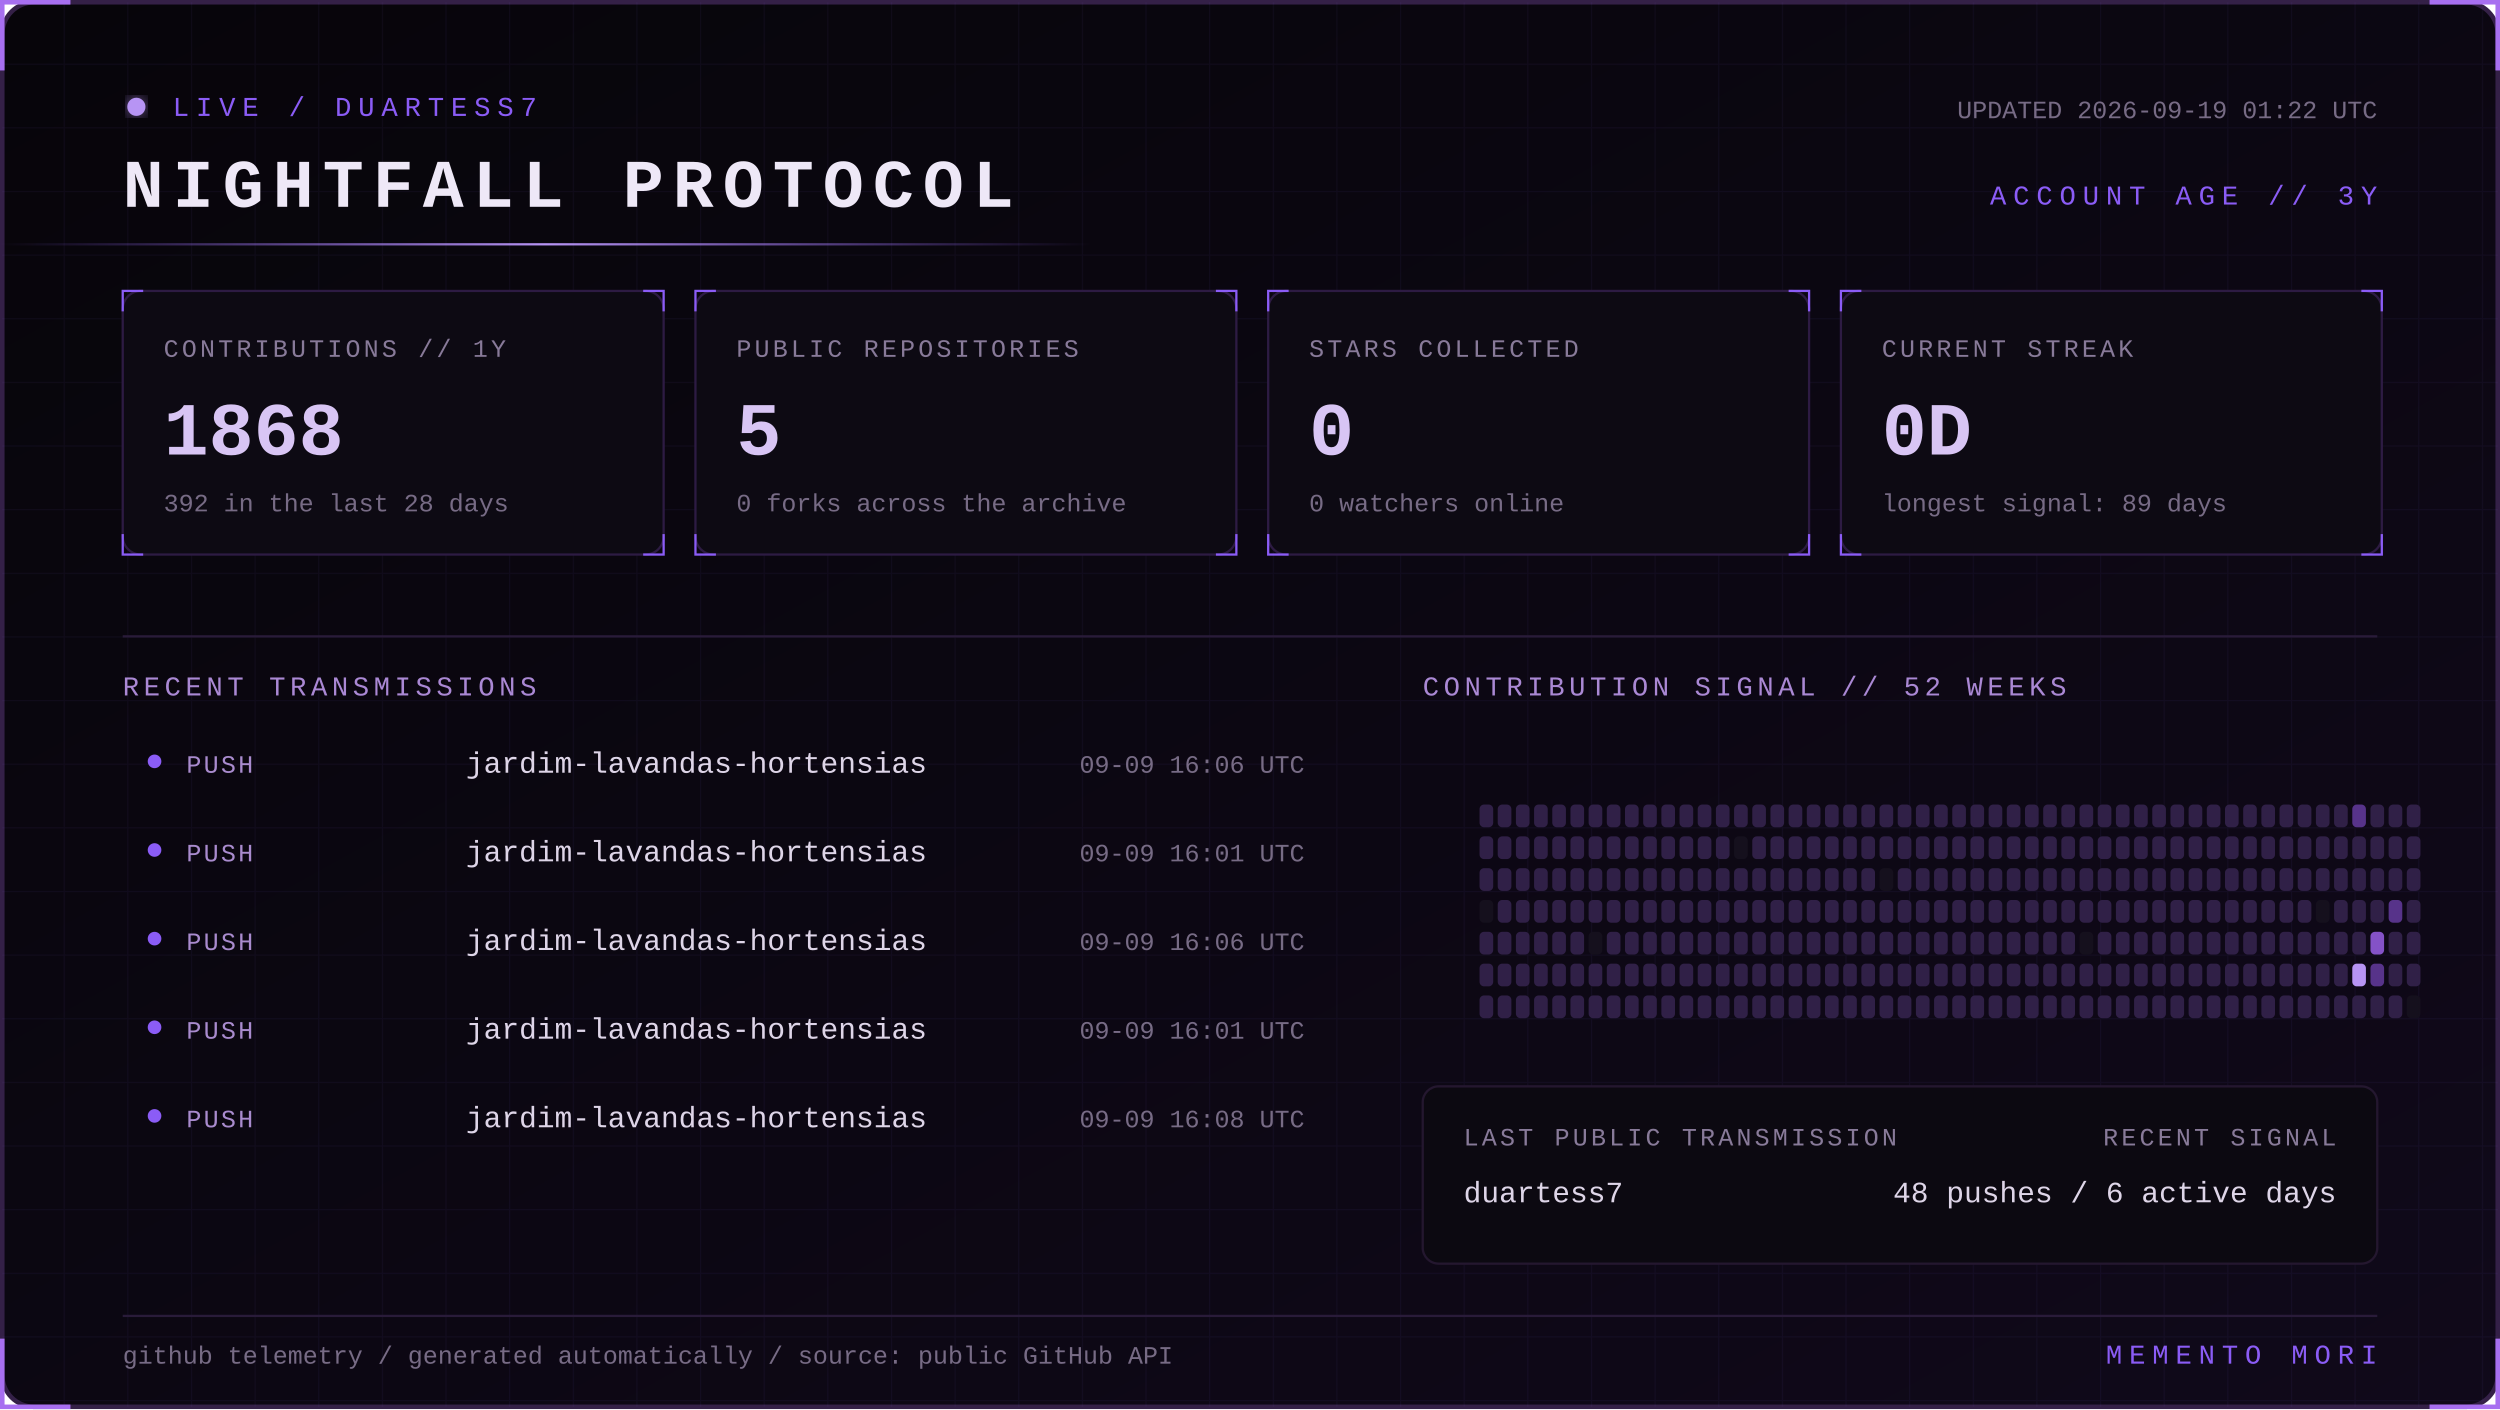
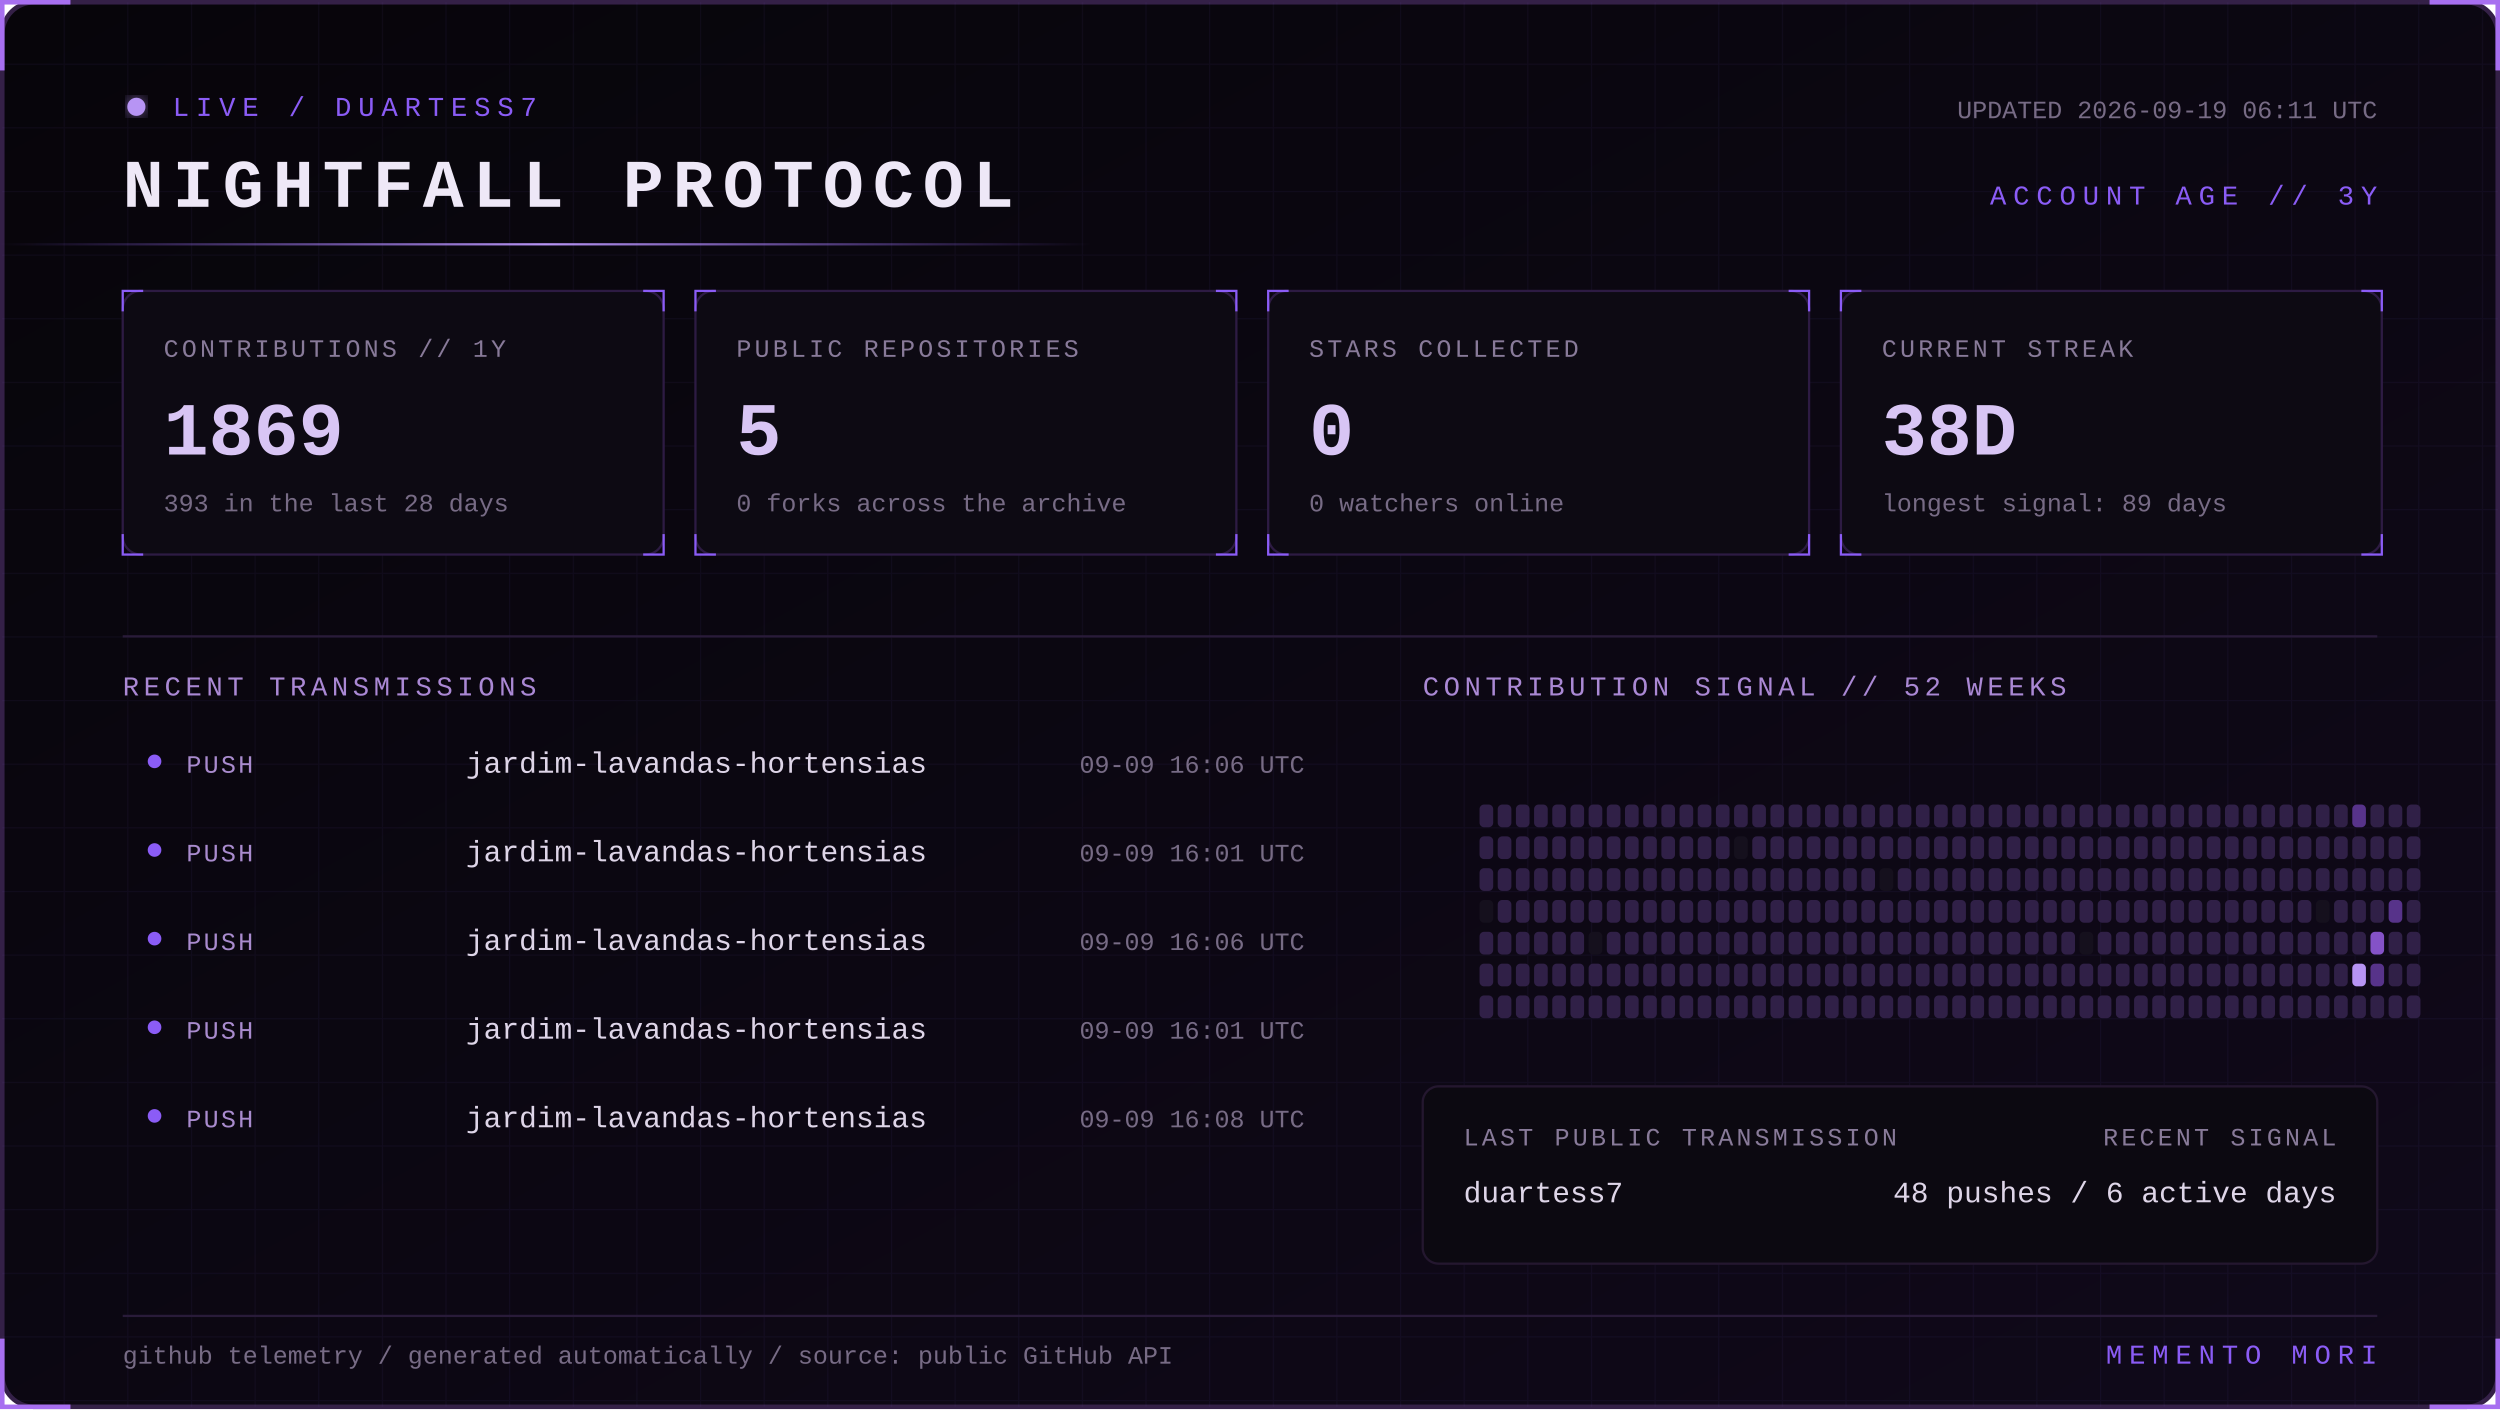
<svg xmlns="http://www.w3.org/2000/svg" width="1100" height="620" viewBox="0 0 1100 620" role="img" aria-labelledby="title desc">
  <defs>
    <linearGradient id="bg" x1="0" y1="0" x2="1" y2="1">
      <stop stop-color="#07050a" />
      <stop offset="1" stop-color="#10091a" />
    </linearGradient>
    <linearGradient id="beam">
      <stop stop-color="#8b5cf6" stop-opacity="0" />
      <stop offset=".5" stop-color="#b794f4" />
      <stop offset="1" stop-color="#8b5cf6" stop-opacity="0" />
    </linearGradient>
    <filter id="glow">
      <feGaussianBlur stdDeviation="4" result="b" />
      <feMerge>
        <feMergeNode in="b" />
        <feMergeNode in="SourceGraphic" />
      </feMerge>
    </filter>
    <pattern id="grid" width="28" height="28" patternUnits="userSpaceOnUse">
      <path d="M28 0H0V28" fill="none" stroke="#8b5cf6" stroke-opacity=".055" />
    </pattern>
    <style>
      text { font-family: Consolas, 'Courier New', monospace; }
      .kicker { fill:#8b5cf6; font-size:12px; letter-spacing:3px; }
      .title { fill:#eee8f7; font-size:30px; font-weight:700; letter-spacing:4px; }
      .label { fill:#887a99; font-size:11px; letter-spacing:1.4px; }
      .value { fill:#d8c5f4; font-size:33px; font-weight:700; }
      .detail,.pct { fill:#776b85; font-size:11px; }
      .section { fill:#aa88d4; font-size:12px; letter-spacing:2px; }
      .lang { fill:#ded5e8; font-size:13px; }
      .event { fill:#a98bce; font-size:11px; letter-spacing:1px; }
      .scan { animation:scan 5s linear infinite; }
      .blink { animation:blink 1.6s step-end infinite; }
      @keyframes scan { from { transform:translateX(-500px) } to { transform:translateX(1100px) } }
      @keyframes blink { 50% { opacity:.25 } }
    </style>
  </defs>
  <rect x="1" y="1" width="1098" height="618" rx="14" fill="url(#bg)" stroke="#342047" stroke-width="2" />
  <rect x="1" y="1" width="1098" height="618" rx="14" fill="url(#grid)" />
  <path d="M31 1H1v30 M1069 1h30v30 M1099 589v30h-30 M31 619H1v-30" stroke="#a76ff0" stroke-width="2" fill="none" />
  <g transform="translate(54 42)">
    <circle cx="6" cy="5" r="4" fill="#b794f4" filter="url(#glow)" class="blink" />
    <text x="22" y="9" class="kicker">LIVE / DUARTESS7</text>
    <text y="49" class="title">NIGHTFALL PROTOCOL</text>
-     <text x="992" y="10" text-anchor="end" class="detail">UPDATED 2026-09-19 01:22 UTC</text>
+     <text x="992" y="10" text-anchor="end" class="detail">UPDATED 2026-09-19 06:11 UTC</text>
    <text x="992" y="48" text-anchor="end" class="kicker">ACCOUNT AGE // 3Y</text>
  </g>
  <rect y="107" width="480" height="1" fill="url(#beam)" class="scan" />
  <g transform="translate(54 128)">
    <rect width="238" height="116" rx="8" fill="#0d0a13" stroke="#2d1b43" />
    <path d="M0 9V0h9 M229 0h9v9 M238 107v9h-9 M9 116H0v-9" stroke="#8b5cf6" fill="none" />
    <text x="18" y="29" class="label">CONTRIBUTIONS // 1Y</text>
-     <text x="18" y="72" class="value">1868</text>
-     <text x="18" y="97" class="detail">392 in the last 28 days</text>
+     <text x="18" y="72" class="value">1869</text>
+     <text x="18" y="97" class="detail">393 in the last 28 days</text>
  </g>
  <g transform="translate(306 128)">
    <rect width="238" height="116" rx="8" fill="#0d0a13" stroke="#2d1b43" />
    <path d="M0 9V0h9 M229 0h9v9 M238 107v9h-9 M9 116H0v-9" stroke="#8b5cf6" fill="none" />
    <text x="18" y="29" class="label">PUBLIC REPOSITORIES</text>
    <text x="18" y="72" class="value">5</text>
    <text x="18" y="97" class="detail">0 forks across the archive</text>
  </g>
  <g transform="translate(558 128)">
    <rect width="238" height="116" rx="8" fill="#0d0a13" stroke="#2d1b43" />
    <path d="M0 9V0h9 M229 0h9v9 M238 107v9h-9 M9 116H0v-9" stroke="#8b5cf6" fill="none" />
    <text x="18" y="29" class="label">STARS COLLECTED</text>
    <text x="18" y="72" class="value">0</text>
    <text x="18" y="97" class="detail">0 watchers online</text>
  </g>
  <g transform="translate(810 128)">
    <rect width="238" height="116" rx="8" fill="#0d0a13" stroke="#2d1b43" />
    <path d="M0 9V0h9 M229 0h9v9 M238 107v9h-9 M9 116H0v-9" stroke="#8b5cf6" fill="none" />
    <text x="18" y="29" class="label">CURRENT STREAK</text>
-     <text x="18" y="72" class="value">0D</text>
+     <text x="18" y="72" class="value">38D</text>
    <text x="18" y="97" class="detail">longest signal: 89 days</text>
  </g>
  <path d="M54 280H1046" stroke="#291b39" />
  <text x="54" y="306" class="section">RECENT TRANSMISSIONS</text>
  <text x="626" y="306" class="section">CONTRIBUTION SIGNAL // 52 WEEKS</text>
  <circle cx="68" cy="335" r="3" fill="#8b5cf6" />
  <text x="82" y="340" class="event">PUSH</text>
  <text x="205" y="340" class="lang">jardim-lavandas-hortensias</text>
  <text x="574" y="340" text-anchor="end" class="pct">09-09 16:06 UTC</text>
  <circle cx="68" cy="374" r="3" fill="#8b5cf6" />
  <text x="82" y="379" class="event">PUSH</text>
  <text x="205" y="379" class="lang">jardim-lavandas-hortensias</text>
  <text x="574" y="379" text-anchor="end" class="pct">09-09 16:01 UTC</text>
  <circle cx="68" cy="413" r="3" fill="#8b5cf6" />
  <text x="82" y="418" class="event">PUSH</text>
  <text x="205" y="418" class="lang">jardim-lavandas-hortensias</text>
  <text x="574" y="418" text-anchor="end" class="pct">09-09 16:06 UTC</text>
  <circle cx="68" cy="452" r="3" fill="#8b5cf6" />
  <text x="82" y="457" class="event">PUSH</text>
  <text x="205" y="457" class="lang">jardim-lavandas-hortensias</text>
  <text x="574" y="457" text-anchor="end" class="pct">09-09 16:01 UTC</text>
  <circle cx="68" cy="491" r="3" fill="#8b5cf6" />
  <text x="82" y="496" class="event">PUSH</text>
  <text x="205" y="496" class="lang">jardim-lavandas-hortensias</text>
  <text x="574" y="496" text-anchor="end" class="pct">09-09 16:08 UTC</text>
  <g>
    <rect x="651" y="354" width="6" height="10" rx="2" fill="#302047" />
    <rect x="651" y="368" width="6" height="10" rx="2" fill="#302047" />
    <rect x="651" y="382" width="6" height="10" rx="2" fill="#302047" />
    <rect x="651" y="396" width="6" height="10" rx="2" fill="#15101d" />
    <rect x="651" y="410" width="6" height="10" rx="2" fill="#302047" />
    <rect x="651" y="424" width="6" height="10" rx="2" fill="#302047" />
    <rect x="651" y="438" width="6" height="10" rx="2" fill="#302047" />
    <rect x="659" y="354" width="6" height="10" rx="2" fill="#302047" />
    <rect x="659" y="368" width="6" height="10" rx="2" fill="#302047" />
    <rect x="659" y="382" width="6" height="10" rx="2" fill="#302047" />
    <rect x="659" y="396" width="6" height="10" rx="2" fill="#302047" />
    <rect x="659" y="410" width="6" height="10" rx="2" fill="#302047" />
    <rect x="659" y="424" width="6" height="10" rx="2" fill="#302047" />
    <rect x="659" y="438" width="6" height="10" rx="2" fill="#302047" />
    <rect x="667" y="354" width="6" height="10" rx="2" fill="#302047" />
    <rect x="667" y="368" width="6" height="10" rx="2" fill="#302047" />
    <rect x="667" y="382" width="6" height="10" rx="2" fill="#302047" />
    <rect x="667" y="396" width="6" height="10" rx="2" fill="#302047" />
    <rect x="667" y="410" width="6" height="10" rx="2" fill="#302047" />
    <rect x="667" y="424" width="6" height="10" rx="2" fill="#302047" />
    <rect x="667" y="438" width="6" height="10" rx="2" fill="#302047" />
    <rect x="675" y="354" width="6" height="10" rx="2" fill="#302047" />
    <rect x="675" y="368" width="6" height="10" rx="2" fill="#302047" />
    <rect x="675" y="382" width="6" height="10" rx="2" fill="#302047" />
    <rect x="675" y="396" width="6" height="10" rx="2" fill="#302047" />
    <rect x="675" y="410" width="6" height="10" rx="2" fill="#302047" />
    <rect x="675" y="424" width="6" height="10" rx="2" fill="#302047" />
    <rect x="675" y="438" width="6" height="10" rx="2" fill="#302047" />
    <rect x="683" y="354" width="6" height="10" rx="2" fill="#302047" />
    <rect x="683" y="368" width="6" height="10" rx="2" fill="#302047" />
    <rect x="683" y="382" width="6" height="10" rx="2" fill="#302047" />
    <rect x="683" y="396" width="6" height="10" rx="2" fill="#302047" />
    <rect x="683" y="410" width="6" height="10" rx="2" fill="#302047" />
    <rect x="683" y="424" width="6" height="10" rx="2" fill="#302047" />
    <rect x="683" y="438" width="6" height="10" rx="2" fill="#302047" />
    <rect x="691" y="354" width="6" height="10" rx="2" fill="#302047" />
    <rect x="691" y="368" width="6" height="10" rx="2" fill="#302047" />
    <rect x="691" y="382" width="6" height="10" rx="2" fill="#302047" />
    <rect x="691" y="396" width="6" height="10" rx="2" fill="#302047" />
    <rect x="691" y="410" width="6" height="10" rx="2" fill="#302047" />
    <rect x="691" y="424" width="6" height="10" rx="2" fill="#302047" />
    <rect x="691" y="438" width="6" height="10" rx="2" fill="#302047" />
    <rect x="699" y="354" width="6" height="10" rx="2" fill="#302047" />
    <rect x="699" y="368" width="6" height="10" rx="2" fill="#302047" />
    <rect x="699" y="382" width="6" height="10" rx="2" fill="#302047" />
    <rect x="699" y="396" width="6" height="10" rx="2" fill="#302047" />
    <rect x="699" y="410" width="6" height="10" rx="2" fill="#15101d" />
    <rect x="699" y="424" width="6" height="10" rx="2" fill="#302047" />
    <rect x="699" y="438" width="6" height="10" rx="2" fill="#302047" />
    <rect x="707" y="354" width="6" height="10" rx="2" fill="#302047" />
    <rect x="707" y="368" width="6" height="10" rx="2" fill="#302047" />
    <rect x="707" y="382" width="6" height="10" rx="2" fill="#302047" />
    <rect x="707" y="396" width="6" height="10" rx="2" fill="#302047" />
    <rect x="707" y="410" width="6" height="10" rx="2" fill="#302047" />
    <rect x="707" y="424" width="6" height="10" rx="2" fill="#302047" />
    <rect x="707" y="438" width="6" height="10" rx="2" fill="#302047" />
    <rect x="715" y="354" width="6" height="10" rx="2" fill="#302047" />
    <rect x="715" y="368" width="6" height="10" rx="2" fill="#302047" />
    <rect x="715" y="382" width="6" height="10" rx="2" fill="#302047" />
    <rect x="715" y="396" width="6" height="10" rx="2" fill="#302047" />
    <rect x="715" y="410" width="6" height="10" rx="2" fill="#302047" />
    <rect x="715" y="424" width="6" height="10" rx="2" fill="#302047" />
    <rect x="715" y="438" width="6" height="10" rx="2" fill="#302047" />
    <rect x="723" y="354" width="6" height="10" rx="2" fill="#302047" />
    <rect x="723" y="368" width="6" height="10" rx="2" fill="#302047" />
    <rect x="723" y="382" width="6" height="10" rx="2" fill="#302047" />
    <rect x="723" y="396" width="6" height="10" rx="2" fill="#302047" />
    <rect x="723" y="410" width="6" height="10" rx="2" fill="#302047" />
    <rect x="723" y="424" width="6" height="10" rx="2" fill="#302047" />
    <rect x="723" y="438" width="6" height="10" rx="2" fill="#302047" />
    <rect x="731" y="354" width="6" height="10" rx="2" fill="#302047" />
    <rect x="731" y="368" width="6" height="10" rx="2" fill="#302047" />
    <rect x="731" y="382" width="6" height="10" rx="2" fill="#302047" />
    <rect x="731" y="396" width="6" height="10" rx="2" fill="#302047" />
    <rect x="731" y="410" width="6" height="10" rx="2" fill="#302047" />
    <rect x="731" y="424" width="6" height="10" rx="2" fill="#302047" />
    <rect x="731" y="438" width="6" height="10" rx="2" fill="#302047" />
    <rect x="739" y="354" width="6" height="10" rx="2" fill="#302047" />
    <rect x="739" y="368" width="6" height="10" rx="2" fill="#302047" />
    <rect x="739" y="382" width="6" height="10" rx="2" fill="#302047" />
    <rect x="739" y="396" width="6" height="10" rx="2" fill="#302047" />
    <rect x="739" y="410" width="6" height="10" rx="2" fill="#302047" />
    <rect x="739" y="424" width="6" height="10" rx="2" fill="#302047" />
    <rect x="739" y="438" width="6" height="10" rx="2" fill="#302047" />
    <rect x="747" y="354" width="6" height="10" rx="2" fill="#302047" />
    <rect x="747" y="368" width="6" height="10" rx="2" fill="#302047" />
    <rect x="747" y="382" width="6" height="10" rx="2" fill="#302047" />
    <rect x="747" y="396" width="6" height="10" rx="2" fill="#302047" />
    <rect x="747" y="410" width="6" height="10" rx="2" fill="#302047" />
    <rect x="747" y="424" width="6" height="10" rx="2" fill="#302047" />
    <rect x="747" y="438" width="6" height="10" rx="2" fill="#302047" />
    <rect x="755" y="354" width="6" height="10" rx="2" fill="#302047" />
    <rect x="755" y="368" width="6" height="10" rx="2" fill="#302047" />
    <rect x="755" y="382" width="6" height="10" rx="2" fill="#302047" />
    <rect x="755" y="396" width="6" height="10" rx="2" fill="#302047" />
    <rect x="755" y="410" width="6" height="10" rx="2" fill="#302047" />
    <rect x="755" y="424" width="6" height="10" rx="2" fill="#302047" />
    <rect x="755" y="438" width="6" height="10" rx="2" fill="#302047" />
    <rect x="763" y="354" width="6" height="10" rx="2" fill="#302047" />
    <rect x="763" y="368" width="6" height="10" rx="2" fill="#15101d" />
    <rect x="763" y="382" width="6" height="10" rx="2" fill="#302047" />
    <rect x="763" y="396" width="6" height="10" rx="2" fill="#302047" />
    <rect x="763" y="410" width="6" height="10" rx="2" fill="#302047" />
    <rect x="763" y="424" width="6" height="10" rx="2" fill="#302047" />
    <rect x="763" y="438" width="6" height="10" rx="2" fill="#302047" />
    <rect x="771" y="354" width="6" height="10" rx="2" fill="#302047" />
    <rect x="771" y="368" width="6" height="10" rx="2" fill="#302047" />
    <rect x="771" y="382" width="6" height="10" rx="2" fill="#302047" />
    <rect x="771" y="396" width="6" height="10" rx="2" fill="#302047" />
    <rect x="771" y="410" width="6" height="10" rx="2" fill="#302047" />
    <rect x="771" y="424" width="6" height="10" rx="2" fill="#302047" />
    <rect x="771" y="438" width="6" height="10" rx="2" fill="#302047" />
    <rect x="779" y="354" width="6" height="10" rx="2" fill="#302047" />
    <rect x="779" y="368" width="6" height="10" rx="2" fill="#302047" />
    <rect x="779" y="382" width="6" height="10" rx="2" fill="#302047" />
    <rect x="779" y="396" width="6" height="10" rx="2" fill="#302047" />
    <rect x="779" y="410" width="6" height="10" rx="2" fill="#302047" />
    <rect x="779" y="424" width="6" height="10" rx="2" fill="#302047" />
    <rect x="779" y="438" width="6" height="10" rx="2" fill="#302047" />
    <rect x="787" y="354" width="6" height="10" rx="2" fill="#302047" />
    <rect x="787" y="368" width="6" height="10" rx="2" fill="#302047" />
    <rect x="787" y="382" width="6" height="10" rx="2" fill="#302047" />
    <rect x="787" y="396" width="6" height="10" rx="2" fill="#302047" />
    <rect x="787" y="410" width="6" height="10" rx="2" fill="#302047" />
    <rect x="787" y="424" width="6" height="10" rx="2" fill="#302047" />
    <rect x="787" y="438" width="6" height="10" rx="2" fill="#302047" />
    <rect x="795" y="354" width="6" height="10" rx="2" fill="#302047" />
    <rect x="795" y="368" width="6" height="10" rx="2" fill="#302047" />
    <rect x="795" y="382" width="6" height="10" rx="2" fill="#302047" />
    <rect x="795" y="396" width="6" height="10" rx="2" fill="#302047" />
    <rect x="795" y="410" width="6" height="10" rx="2" fill="#302047" />
    <rect x="795" y="424" width="6" height="10" rx="2" fill="#302047" />
    <rect x="795" y="438" width="6" height="10" rx="2" fill="#302047" />
    <rect x="803" y="354" width="6" height="10" rx="2" fill="#302047" />
    <rect x="803" y="368" width="6" height="10" rx="2" fill="#302047" />
    <rect x="803" y="382" width="6" height="10" rx="2" fill="#302047" />
    <rect x="803" y="396" width="6" height="10" rx="2" fill="#302047" />
    <rect x="803" y="410" width="6" height="10" rx="2" fill="#302047" />
    <rect x="803" y="424" width="6" height="10" rx="2" fill="#302047" />
    <rect x="803" y="438" width="6" height="10" rx="2" fill="#302047" />
    <rect x="811" y="354" width="6" height="10" rx="2" fill="#302047" />
    <rect x="811" y="368" width="6" height="10" rx="2" fill="#302047" />
    <rect x="811" y="382" width="6" height="10" rx="2" fill="#302047" />
    <rect x="811" y="396" width="6" height="10" rx="2" fill="#302047" />
    <rect x="811" y="410" width="6" height="10" rx="2" fill="#302047" />
    <rect x="811" y="424" width="6" height="10" rx="2" fill="#302047" />
    <rect x="811" y="438" width="6" height="10" rx="2" fill="#302047" />
    <rect x="819" y="354" width="6" height="10" rx="2" fill="#302047" />
    <rect x="819" y="368" width="6" height="10" rx="2" fill="#302047" />
    <rect x="819" y="382" width="6" height="10" rx="2" fill="#302047" />
    <rect x="819" y="396" width="6" height="10" rx="2" fill="#302047" />
    <rect x="819" y="410" width="6" height="10" rx="2" fill="#302047" />
    <rect x="819" y="424" width="6" height="10" rx="2" fill="#302047" />
    <rect x="819" y="438" width="6" height="10" rx="2" fill="#302047" />
    <rect x="827" y="354" width="6" height="10" rx="2" fill="#302047" />
    <rect x="827" y="368" width="6" height="10" rx="2" fill="#302047" />
    <rect x="827" y="382" width="6" height="10" rx="2" fill="#15101d" />
    <rect x="827" y="396" width="6" height="10" rx="2" fill="#302047" />
    <rect x="827" y="410" width="6" height="10" rx="2" fill="#302047" />
    <rect x="827" y="424" width="6" height="10" rx="2" fill="#302047" />
    <rect x="827" y="438" width="6" height="10" rx="2" fill="#302047" />
    <rect x="835" y="354" width="6" height="10" rx="2" fill="#302047" />
    <rect x="835" y="368" width="6" height="10" rx="2" fill="#302047" />
    <rect x="835" y="382" width="6" height="10" rx="2" fill="#302047" />
    <rect x="835" y="396" width="6" height="10" rx="2" fill="#302047" />
    <rect x="835" y="410" width="6" height="10" rx="2" fill="#302047" />
    <rect x="835" y="424" width="6" height="10" rx="2" fill="#302047" />
    <rect x="835" y="438" width="6" height="10" rx="2" fill="#302047" />
    <rect x="843" y="354" width="6" height="10" rx="2" fill="#302047" />
    <rect x="843" y="368" width="6" height="10" rx="2" fill="#302047" />
    <rect x="843" y="382" width="6" height="10" rx="2" fill="#302047" />
    <rect x="843" y="396" width="6" height="10" rx="2" fill="#302047" />
    <rect x="843" y="410" width="6" height="10" rx="2" fill="#302047" />
    <rect x="843" y="424" width="6" height="10" rx="2" fill="#302047" />
    <rect x="843" y="438" width="6" height="10" rx="2" fill="#302047" />
    <rect x="851" y="354" width="6" height="10" rx="2" fill="#302047" />
    <rect x="851" y="368" width="6" height="10" rx="2" fill="#302047" />
    <rect x="851" y="382" width="6" height="10" rx="2" fill="#302047" />
    <rect x="851" y="396" width="6" height="10" rx="2" fill="#302047" />
    <rect x="851" y="410" width="6" height="10" rx="2" fill="#302047" />
    <rect x="851" y="424" width="6" height="10" rx="2" fill="#302047" />
    <rect x="851" y="438" width="6" height="10" rx="2" fill="#302047" />
    <rect x="859" y="354" width="6" height="10" rx="2" fill="#302047" />
    <rect x="859" y="368" width="6" height="10" rx="2" fill="#302047" />
    <rect x="859" y="382" width="6" height="10" rx="2" fill="#302047" />
    <rect x="859" y="396" width="6" height="10" rx="2" fill="#302047" />
    <rect x="859" y="410" width="6" height="10" rx="2" fill="#302047" />
    <rect x="859" y="424" width="6" height="10" rx="2" fill="#302047" />
    <rect x="859" y="438" width="6" height="10" rx="2" fill="#302047" />
    <rect x="867" y="354" width="6" height="10" rx="2" fill="#302047" />
    <rect x="867" y="368" width="6" height="10" rx="2" fill="#302047" />
    <rect x="867" y="382" width="6" height="10" rx="2" fill="#302047" />
    <rect x="867" y="396" width="6" height="10" rx="2" fill="#302047" />
    <rect x="867" y="410" width="6" height="10" rx="2" fill="#302047" />
    <rect x="867" y="424" width="6" height="10" rx="2" fill="#302047" />
    <rect x="867" y="438" width="6" height="10" rx="2" fill="#302047" />
    <rect x="875" y="354" width="6" height="10" rx="2" fill="#302047" />
    <rect x="875" y="368" width="6" height="10" rx="2" fill="#302047" />
    <rect x="875" y="382" width="6" height="10" rx="2" fill="#302047" />
    <rect x="875" y="396" width="6" height="10" rx="2" fill="#302047" />
    <rect x="875" y="410" width="6" height="10" rx="2" fill="#302047" />
    <rect x="875" y="424" width="6" height="10" rx="2" fill="#302047" />
    <rect x="875" y="438" width="6" height="10" rx="2" fill="#302047" />
    <rect x="883" y="354" width="6" height="10" rx="2" fill="#302047" />
    <rect x="883" y="368" width="6" height="10" rx="2" fill="#302047" />
    <rect x="883" y="382" width="6" height="10" rx="2" fill="#302047" />
    <rect x="883" y="396" width="6" height="10" rx="2" fill="#302047" />
    <rect x="883" y="410" width="6" height="10" rx="2" fill="#302047" />
    <rect x="883" y="424" width="6" height="10" rx="2" fill="#302047" />
    <rect x="883" y="438" width="6" height="10" rx="2" fill="#302047" />
    <rect x="891" y="354" width="6" height="10" rx="2" fill="#302047" />
    <rect x="891" y="368" width="6" height="10" rx="2" fill="#302047" />
    <rect x="891" y="382" width="6" height="10" rx="2" fill="#302047" />
    <rect x="891" y="396" width="6" height="10" rx="2" fill="#302047" />
    <rect x="891" y="410" width="6" height="10" rx="2" fill="#302047" />
    <rect x="891" y="424" width="6" height="10" rx="2" fill="#302047" />
    <rect x="891" y="438" width="6" height="10" rx="2" fill="#302047" />
    <rect x="899" y="354" width="6" height="10" rx="2" fill="#302047" />
    <rect x="899" y="368" width="6" height="10" rx="2" fill="#302047" />
    <rect x="899" y="382" width="6" height="10" rx="2" fill="#302047" />
    <rect x="899" y="396" width="6" height="10" rx="2" fill="#302047" />
    <rect x="899" y="410" width="6" height="10" rx="2" fill="#302047" />
    <rect x="899" y="424" width="6" height="10" rx="2" fill="#302047" />
    <rect x="899" y="438" width="6" height="10" rx="2" fill="#302047" />
    <rect x="907" y="354" width="6" height="10" rx="2" fill="#302047" />
    <rect x="907" y="368" width="6" height="10" rx="2" fill="#302047" />
    <rect x="907" y="382" width="6" height="10" rx="2" fill="#302047" />
    <rect x="907" y="396" width="6" height="10" rx="2" fill="#302047" />
    <rect x="907" y="410" width="6" height="10" rx="2" fill="#302047" />
    <rect x="907" y="424" width="6" height="10" rx="2" fill="#302047" />
    <rect x="907" y="438" width="6" height="10" rx="2" fill="#302047" />
    <rect x="915" y="354" width="6" height="10" rx="2" fill="#302047" />
    <rect x="915" y="368" width="6" height="10" rx="2" fill="#302047" />
    <rect x="915" y="382" width="6" height="10" rx="2" fill="#302047" />
    <rect x="915" y="396" width="6" height="10" rx="2" fill="#302047" />
    <rect x="915" y="410" width="6" height="10" rx="2" fill="#15101d" />
    <rect x="915" y="424" width="6" height="10" rx="2" fill="#302047" />
    <rect x="915" y="438" width="6" height="10" rx="2" fill="#302047" />
    <rect x="923" y="354" width="6" height="10" rx="2" fill="#302047" />
    <rect x="923" y="368" width="6" height="10" rx="2" fill="#302047" />
    <rect x="923" y="382" width="6" height="10" rx="2" fill="#302047" />
    <rect x="923" y="396" width="6" height="10" rx="2" fill="#302047" />
    <rect x="923" y="410" width="6" height="10" rx="2" fill="#302047" />
    <rect x="923" y="424" width="6" height="10" rx="2" fill="#302047" />
    <rect x="923" y="438" width="6" height="10" rx="2" fill="#302047" />
    <rect x="931" y="354" width="6" height="10" rx="2" fill="#302047" />
    <rect x="931" y="368" width="6" height="10" rx="2" fill="#302047" />
    <rect x="931" y="382" width="6" height="10" rx="2" fill="#302047" />
    <rect x="931" y="396" width="6" height="10" rx="2" fill="#302047" />
    <rect x="931" y="410" width="6" height="10" rx="2" fill="#302047" />
    <rect x="931" y="424" width="6" height="10" rx="2" fill="#302047" />
    <rect x="931" y="438" width="6" height="10" rx="2" fill="#302047" />
    <rect x="939" y="354" width="6" height="10" rx="2" fill="#302047" />
    <rect x="939" y="368" width="6" height="10" rx="2" fill="#302047" />
    <rect x="939" y="382" width="6" height="10" rx="2" fill="#302047" />
    <rect x="939" y="396" width="6" height="10" rx="2" fill="#302047" />
    <rect x="939" y="410" width="6" height="10" rx="2" fill="#302047" />
    <rect x="939" y="424" width="6" height="10" rx="2" fill="#302047" />
    <rect x="939" y="438" width="6" height="10" rx="2" fill="#302047" />
    <rect x="947" y="354" width="6" height="10" rx="2" fill="#302047" />
    <rect x="947" y="368" width="6" height="10" rx="2" fill="#302047" />
    <rect x="947" y="382" width="6" height="10" rx="2" fill="#302047" />
    <rect x="947" y="396" width="6" height="10" rx="2" fill="#302047" />
    <rect x="947" y="410" width="6" height="10" rx="2" fill="#302047" />
    <rect x="947" y="424" width="6" height="10" rx="2" fill="#302047" />
    <rect x="947" y="438" width="6" height="10" rx="2" fill="#302047" />
    <rect x="955" y="354" width="6" height="10" rx="2" fill="#302047" />
    <rect x="955" y="368" width="6" height="10" rx="2" fill="#302047" />
    <rect x="955" y="382" width="6" height="10" rx="2" fill="#302047" />
    <rect x="955" y="396" width="6" height="10" rx="2" fill="#302047" />
    <rect x="955" y="410" width="6" height="10" rx="2" fill="#302047" />
    <rect x="955" y="424" width="6" height="10" rx="2" fill="#302047" />
    <rect x="955" y="438" width="6" height="10" rx="2" fill="#302047" />
    <rect x="963" y="354" width="6" height="10" rx="2" fill="#302047" />
    <rect x="963" y="368" width="6" height="10" rx="2" fill="#302047" />
    <rect x="963" y="382" width="6" height="10" rx="2" fill="#302047" />
    <rect x="963" y="396" width="6" height="10" rx="2" fill="#302047" />
    <rect x="963" y="410" width="6" height="10" rx="2" fill="#302047" />
    <rect x="963" y="424" width="6" height="10" rx="2" fill="#302047" />
    <rect x="963" y="438" width="6" height="10" rx="2" fill="#302047" />
    <rect x="971" y="354" width="6" height="10" rx="2" fill="#302047" />
    <rect x="971" y="368" width="6" height="10" rx="2" fill="#302047" />
    <rect x="971" y="382" width="6" height="10" rx="2" fill="#302047" />
    <rect x="971" y="396" width="6" height="10" rx="2" fill="#302047" />
    <rect x="971" y="410" width="6" height="10" rx="2" fill="#302047" />
    <rect x="971" y="424" width="6" height="10" rx="2" fill="#302047" />
    <rect x="971" y="438" width="6" height="10" rx="2" fill="#302047" />
    <rect x="979" y="354" width="6" height="10" rx="2" fill="#302047" />
    <rect x="979" y="368" width="6" height="10" rx="2" fill="#302047" />
    <rect x="979" y="382" width="6" height="10" rx="2" fill="#302047" />
    <rect x="979" y="396" width="6" height="10" rx="2" fill="#302047" />
    <rect x="979" y="410" width="6" height="10" rx="2" fill="#302047" />
    <rect x="979" y="424" width="6" height="10" rx="2" fill="#302047" />
    <rect x="979" y="438" width="6" height="10" rx="2" fill="#302047" />
    <rect x="987" y="354" width="6" height="10" rx="2" fill="#302047" />
    <rect x="987" y="368" width="6" height="10" rx="2" fill="#302047" />
    <rect x="987" y="382" width="6" height="10" rx="2" fill="#302047" />
    <rect x="987" y="396" width="6" height="10" rx="2" fill="#302047" />
    <rect x="987" y="410" width="6" height="10" rx="2" fill="#302047" />
    <rect x="987" y="424" width="6" height="10" rx="2" fill="#302047" />
    <rect x="987" y="438" width="6" height="10" rx="2" fill="#302047" />
    <rect x="995" y="354" width="6" height="10" rx="2" fill="#302047" />
    <rect x="995" y="368" width="6" height="10" rx="2" fill="#302047" />
    <rect x="995" y="382" width="6" height="10" rx="2" fill="#302047" />
    <rect x="995" y="396" width="6" height="10" rx="2" fill="#302047" />
    <rect x="995" y="410" width="6" height="10" rx="2" fill="#302047" />
    <rect x="995" y="424" width="6" height="10" rx="2" fill="#302047" />
    <rect x="995" y="438" width="6" height="10" rx="2" fill="#302047" />
    <rect x="1003" y="354" width="6" height="10" rx="2" fill="#302047" />
    <rect x="1003" y="368" width="6" height="10" rx="2" fill="#302047" />
    <rect x="1003" y="382" width="6" height="10" rx="2" fill="#302047" />
    <rect x="1003" y="396" width="6" height="10" rx="2" fill="#302047" />
    <rect x="1003" y="410" width="6" height="10" rx="2" fill="#302047" />
    <rect x="1003" y="424" width="6" height="10" rx="2" fill="#302047" />
    <rect x="1003" y="438" width="6" height="10" rx="2" fill="#302047" />
    <rect x="1011" y="354" width="6" height="10" rx="2" fill="#302047" />
    <rect x="1011" y="368" width="6" height="10" rx="2" fill="#302047" />
    <rect x="1011" y="382" width="6" height="10" rx="2" fill="#302047" />
    <rect x="1011" y="396" width="6" height="10" rx="2" fill="#302047" />
    <rect x="1011" y="410" width="6" height="10" rx="2" fill="#302047" />
    <rect x="1011" y="424" width="6" height="10" rx="2" fill="#302047" />
    <rect x="1011" y="438" width="6" height="10" rx="2" fill="#302047" />
    <rect x="1019" y="354" width="6" height="10" rx="2" fill="#302047" />
    <rect x="1019" y="368" width="6" height="10" rx="2" fill="#302047" />
    <rect x="1019" y="382" width="6" height="10" rx="2" fill="#302047" />
    <rect x="1019" y="396" width="6" height="10" rx="2" fill="#15101d" />
    <rect x="1019" y="410" width="6" height="10" rx="2" fill="#302047" />
    <rect x="1019" y="424" width="6" height="10" rx="2" fill="#302047" />
    <rect x="1019" y="438" width="6" height="10" rx="2" fill="#302047" />
    <rect x="1027" y="354" width="6" height="10" rx="2" fill="#302047" />
    <rect x="1027" y="368" width="6" height="10" rx="2" fill="#302047" />
    <rect x="1027" y="382" width="6" height="10" rx="2" fill="#302047" />
    <rect x="1027" y="396" width="6" height="10" rx="2" fill="#302047" />
    <rect x="1027" y="410" width="6" height="10" rx="2" fill="#302047" />
    <rect x="1027" y="424" width="6" height="10" rx="2" fill="#302047" />
    <rect x="1027" y="438" width="6" height="10" rx="2" fill="#302047" />
    <rect x="1035" y="354" width="6" height="10" rx="2" fill="#57338a" />
    <rect x="1035" y="368" width="6" height="10" rx="2" fill="#302047" />
    <rect x="1035" y="382" width="6" height="10" rx="2" fill="#302047" />
    <rect x="1035" y="396" width="6" height="10" rx="2" fill="#302047" />
    <rect x="1035" y="410" width="6" height="10" rx="2" fill="#302047" />
    <rect x="1035" y="424" width="6" height="10" rx="2" fill="#b794f4" />
    <rect x="1035" y="438" width="6" height="10" rx="2" fill="#302047" />
    <rect x="1043" y="354" width="6" height="10" rx="2" fill="#302047" />
    <rect x="1043" y="368" width="6" height="10" rx="2" fill="#302047" />
    <rect x="1043" y="382" width="6" height="10" rx="2" fill="#302047" />
    <rect x="1043" y="396" width="6" height="10" rx="2" fill="#302047" />
    <rect x="1043" y="410" width="6" height="10" rx="2" fill="#8452c7" />
    <rect x="1043" y="424" width="6" height="10" rx="2" fill="#57338a" />
    <rect x="1043" y="438" width="6" height="10" rx="2" fill="#302047" />
    <rect x="1051" y="354" width="6" height="10" rx="2" fill="#302047" />
    <rect x="1051" y="368" width="6" height="10" rx="2" fill="#302047" />
    <rect x="1051" y="382" width="6" height="10" rx="2" fill="#302047" />
    <rect x="1051" y="396" width="6" height="10" rx="2" fill="#57338a" />
    <rect x="1051" y="410" width="6" height="10" rx="2" fill="#302047" />
    <rect x="1051" y="424" width="6" height="10" rx="2" fill="#302047" />
    <rect x="1051" y="438" width="6" height="10" rx="2" fill="#302047" />
    <rect x="1059" y="354" width="6" height="10" rx="2" fill="#302047" />
    <rect x="1059" y="368" width="6" height="10" rx="2" fill="#302047" />
    <rect x="1059" y="382" width="6" height="10" rx="2" fill="#302047" />
    <rect x="1059" y="396" width="6" height="10" rx="2" fill="#302047" />
    <rect x="1059" y="410" width="6" height="10" rx="2" fill="#302047" />
    <rect x="1059" y="424" width="6" height="10" rx="2" fill="#302047" />
-     <rect x="1059" y="438" width="6" height="10" rx="2" fill="#15101d" />
+     <rect x="1059" y="438" width="6" height="10" rx="2" fill="#302047" />
  </g>
  <g transform="translate(626 478)">
    <rect width="420" height="78" rx="7" fill="#0c0911" stroke="#24172f" />
    <text x="18" y="26" class="label">LAST PUBLIC TRANSMISSION</text>
    <text x="18" y="51" class="lang">duartess7</text>
    <text x="402" y="26" text-anchor="end" class="label">RECENT SIGNAL</text>
    <text x="402" y="51" text-anchor="end" class="lang">48 pushes / 6 active days</text>
  </g>
  <path d="M54 579H1046" stroke="#291b39" />
  <text x="54" y="600" class="detail">github telemetry / generated automatically / source: public GitHub API</text>
  <text x="1046" y="600" text-anchor="end" class="kicker">MEMENTO MORI</text>
</svg>
